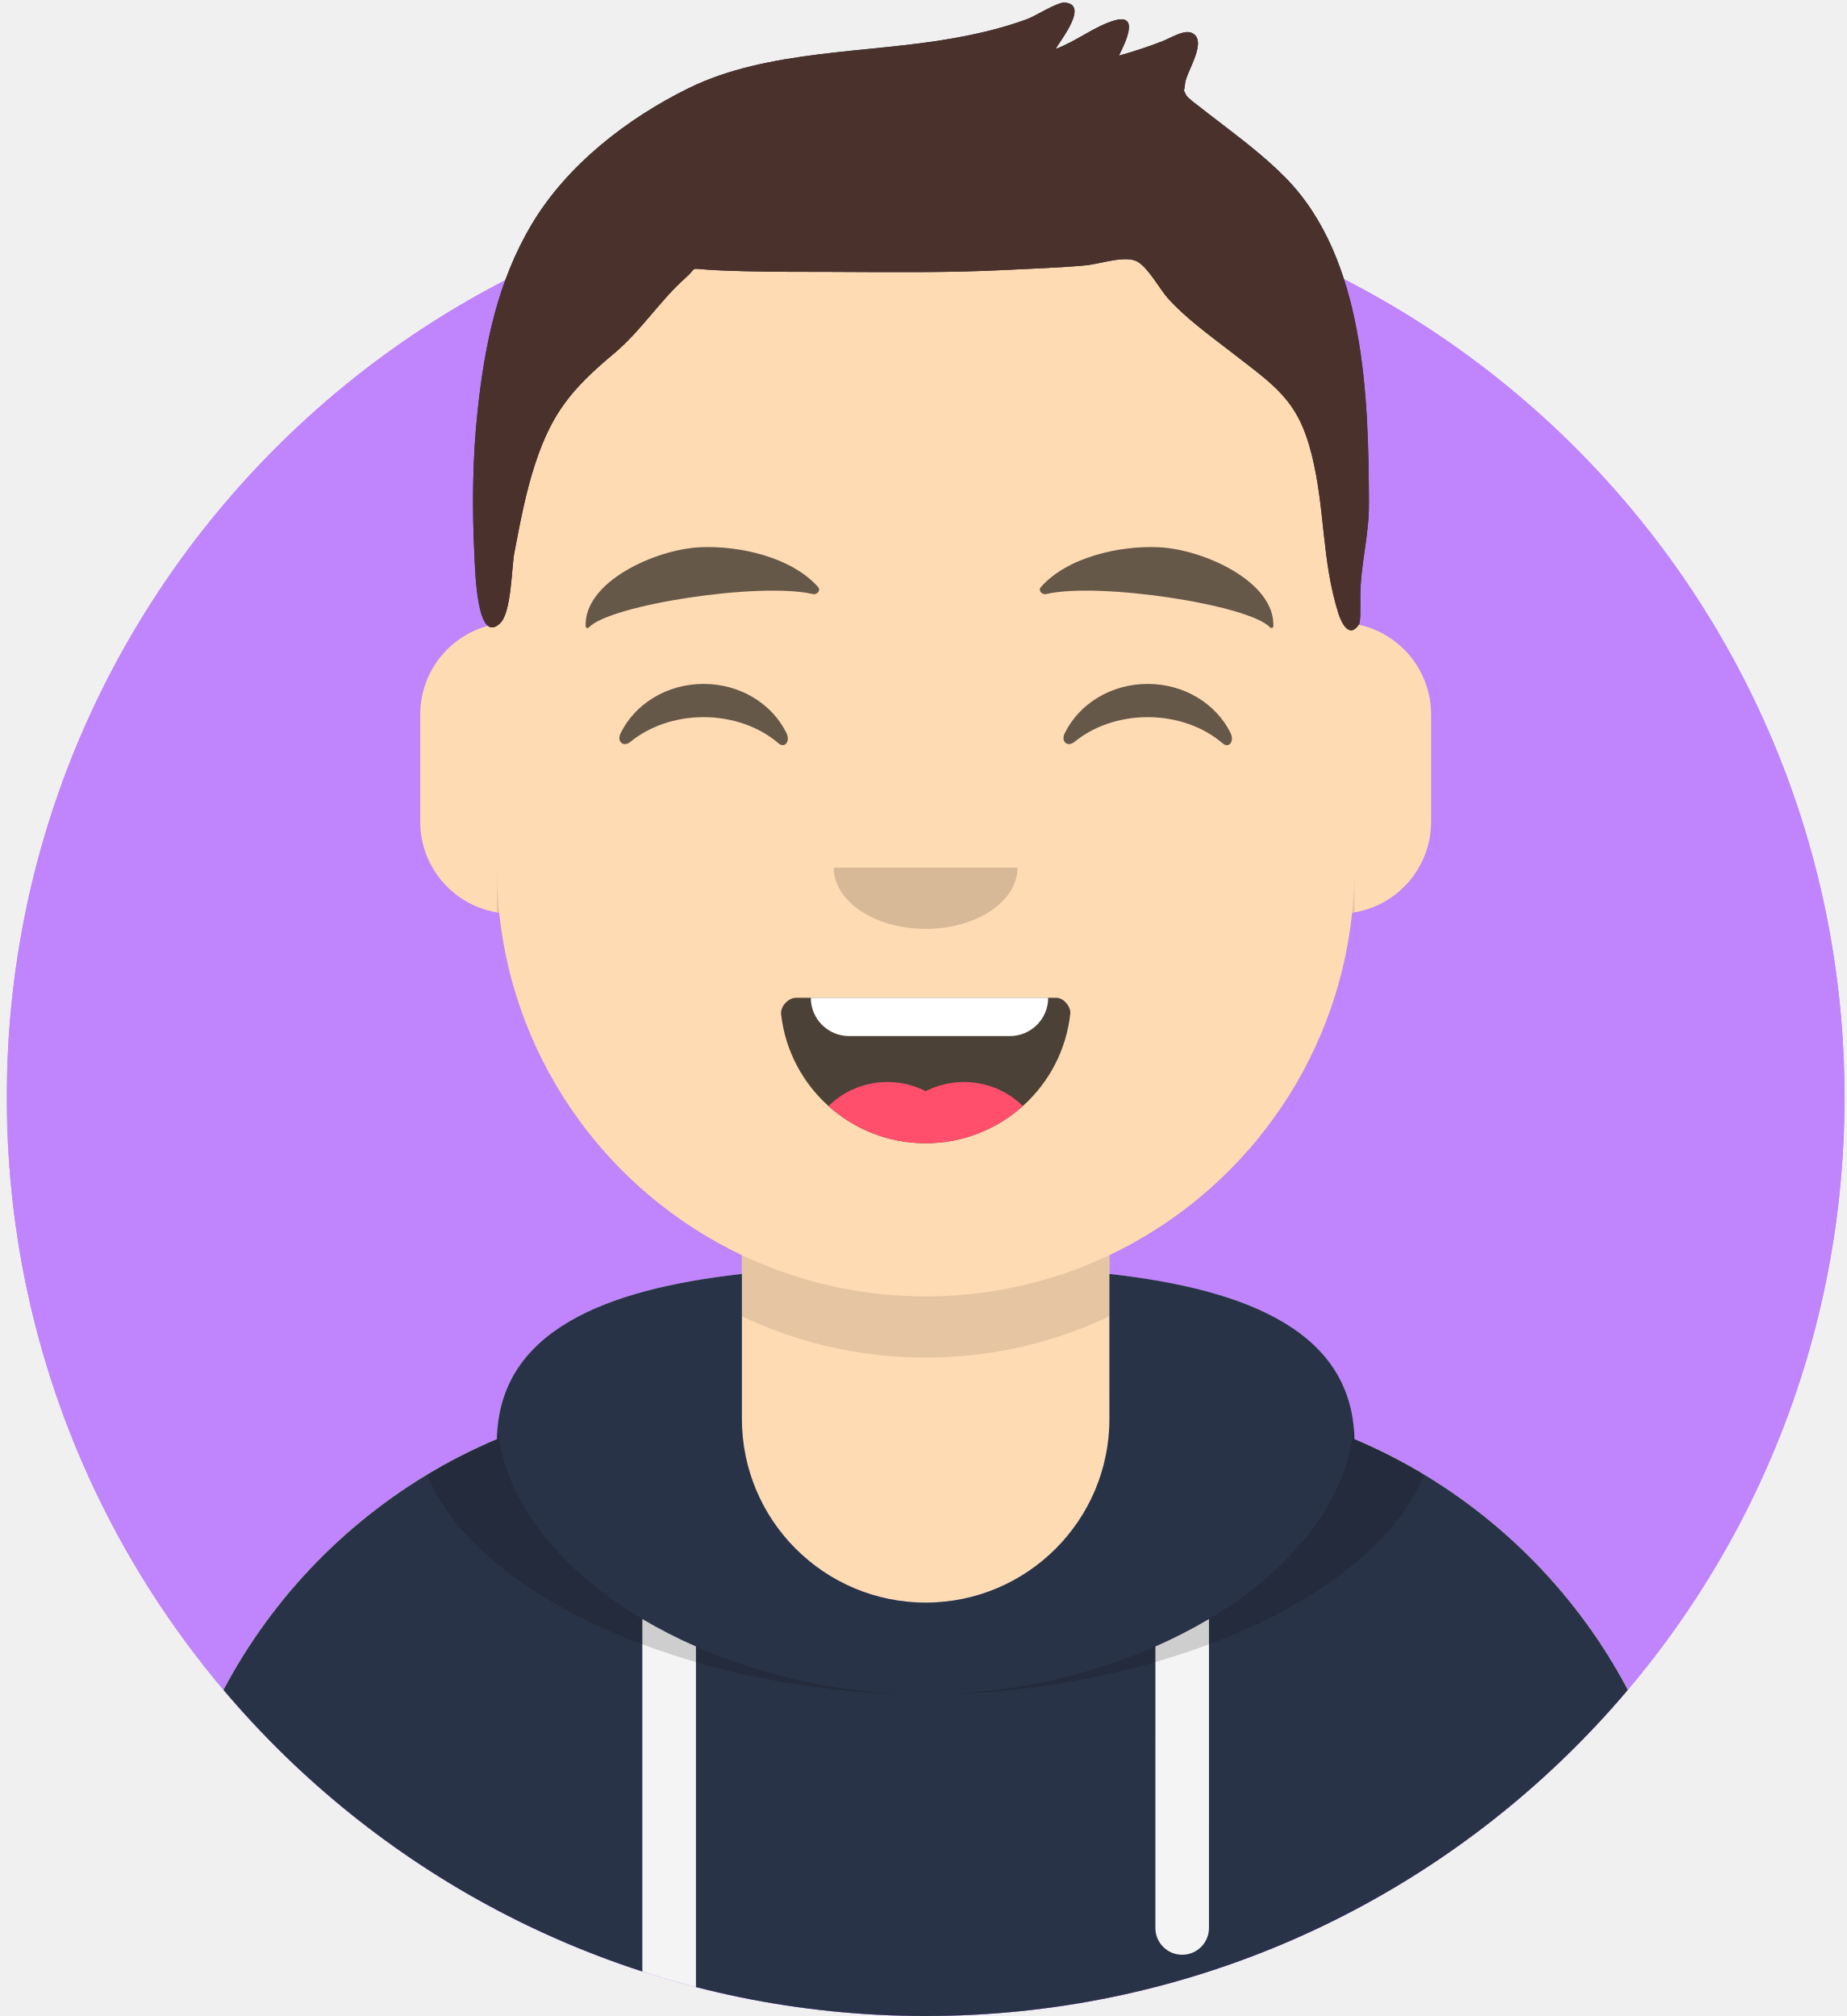
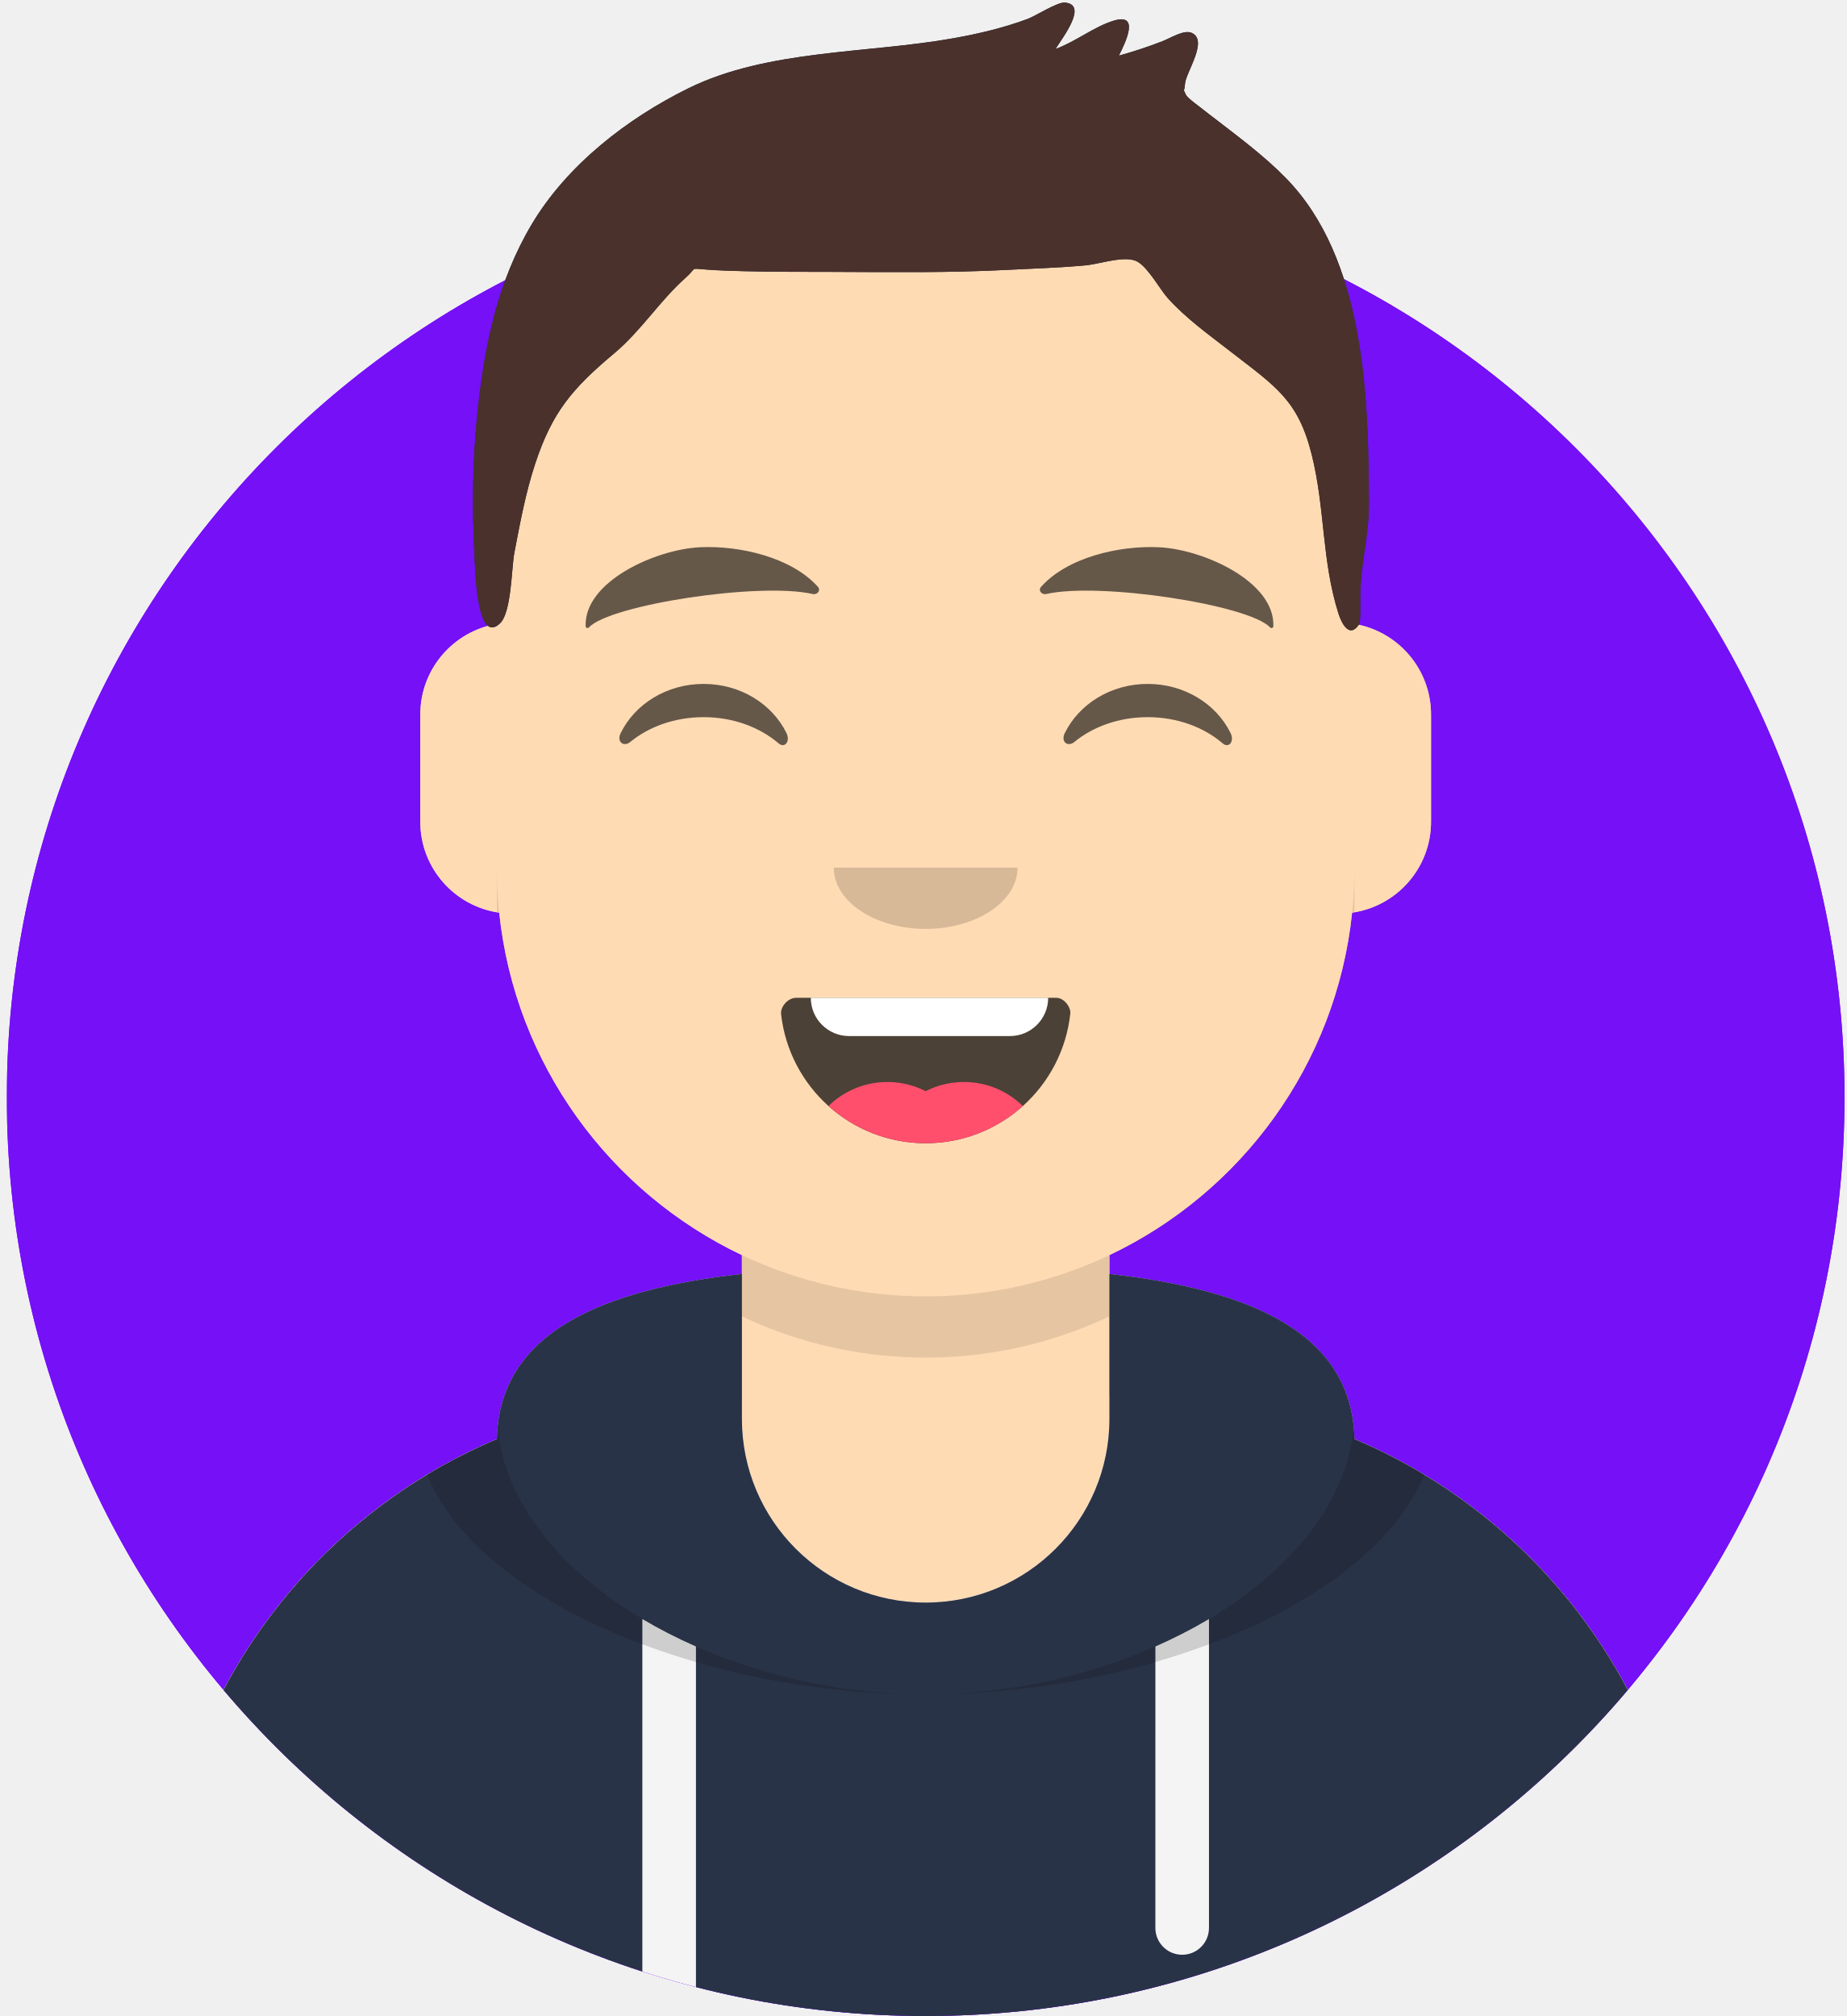
<svg xmlns="http://www.w3.org/2000/svg" xmlns:xlink="http://www.w3.org/1999/xlink" width="217px" height="237px" viewBox="0 0 217 237" version="1.1">
  <defs>
    <circle id="path-1" cx="108" cy="108" r="108" />
    <path d="M-3.19744231e-14,144 L-3.19744231e-14,-1.42108547e-14 L237.6,-1.42108547e-14 L237.6,144 L226.8,144 C226.8,203.647 178.447,252 118.8,252 C59.153,252 10.8,203.647 10.8,144 L10.8,144 L-3.19744231e-14,144 Z" id="path-3" />
    <path d="M90,0 C117.835,-5.11323436e-15 140.4,22.565 140.4,50.4 L140.401,55.949 C145.508,56.807 149.4,61.249 149.4,66.6 L149.4,79.2 C149.4,84.647 145.367,89.152 140.125,89.893 C138.265,107.718 127.114,122.78 111.601,130.149 L111.6,146.7 L115.2,146.7 C150.988,146.7 180,175.712 180,211.5 L180,219.6 L0,219.6 L0,211.5 C-4.38277231e-15,175.712 29.012,146.7 64.8,146.7 L68.4,146.7 L68.4,130.15 C52.886,122.78 41.735,107.718 39.875,89.893 C34.633,89.152 30.6,84.647 30.6,79.2 L30.6,66.6 C30.6,61.249 34.492,56.806 39.6,55.949 L39.6,50.4 C39.6,22.565 62.165,5.11323436e-15 90,0 Z" id="path-5" />
    <path d="M140.401,11.764 C156.691,13.587 169.2,18.597 169.2,31.569 L169.194,31.18 C192.467,41.01 208.8,64.047 208.8,90.9 L208.8,99 L28.8,99 L28.8,90.9 C28.8,64.047 45.133,41.01 68.406,31.18 C68.653,18.496 81.073,13.568 97.2,11.764 L97.2,28.8 C97.2,40.729 106.871,50.4 118.8,50.4 C130.729,50.4 140.4,40.729 140.4,28.8 L140.4,28.8 Z" id="path-7" />
    <path d="M31.606,13.615 C32.558,22.158 39.803,28.8 48.6,28.8 C57.424,28.8 64.687,22.117 65.603,13.536 C65.676,12.845 64.905,11.7 63.938,11.7 C50.534,11.7 40.264,11.7 33.378,11.7 C32.406,11.7 31.511,12.761 31.606,13.615 Z" id="path-9" />
    <rect id="path-11" x="0" y="0" width="237.6" height="252" />
    <path d="M118.135,20.928 C115.651,18.39 112.767,16.236 109.962,14.076 C109.343,13.6 108.715,13.135 108.109,12.641 C107.972,12.528 106.563,11.519 106.394,11.148 C105.988,10.254 106.224,10.95 106.28,9.884 C106.35,8.535 109.1,4.727 107.048,3.854 C106.146,3.47 104.536,4.492 103.67,4.83 C101.977,5.49 100.263,6.054 98.512,6.54 C99.351,4.869 100.95,1.524 97.944,2.419 C95.603,3.116 93.421,4.91 91.068,5.753 C91.847,4.477 94.96,0.523 92.147,0.302 C91.271,0.233 88.724,1.875 87.782,2.226 C84.959,3.275 82.075,3.953 79.111,4.487 C69.033,6.304 57.248,5.786 47.923,10.374 C40.735,13.911 33.636,19.4 29.484,26.389 C25.481,33.125 23.984,40.498 23.146,48.217 C22.532,53.882 22.482,59.738 22.769,65.424 C22.863,67.287 23.073,75.874 25.779,73.273 C27.127,71.978 27.117,66.745 27.457,64.974 C28.133,61.451 28.783,57.911 29.91,54.5 C31.895,48.49 34.238,45.687 39.184,41.547 C42.359,38.89 44.588,35.3 47.625,32.62 C48.99,31.416 47.949,31.542 50.143,31.7 C51.616,31.806 53.097,31.846 54.574,31.885 C57.99,31.974 61.412,31.951 64.829,31.963 C71.711,31.988 78.561,32.085 85.437,31.725 C88.492,31.565 91.556,31.478 94.603,31.195 C96.306,31.038 99.326,29.947 100.728,30.78 C102.01,31.543 103.342,34.034 104.263,35.054 C106.438,37.464 109.032,39.305 111.576,41.282 C116.881,45.403 119.559,46.98 121.17,53.421 C122.775,59.838 122.325,65.791 124.312,72.106 C124.662,73.217 125.586,75.13 126.726,73.415 C126.937,73.096 126.883,71.345 126.883,70.337 C126.883,66.27 127.913,63.218 127.9,59.123 C127.849,46.674 127.447,30.442 118.135,20.928 Z" id="path-13" />
  </defs>
  <g id="Website" stroke="none" stroke-width="1" fill="none" fill-rule="evenodd">
    <g id="mf-avatar" transform="translate(-10, -15)">
      <g id="Circle" transform="translate(10.8, 36)">
        <mask id="mask-2" fill="white">
          <use xlink:href="#path-1" />
        </mask>
-         <use id="Circle-Background" fill="rgb(192 132 252)" xlink:href="#path-1" />
-         <g id="🖍-Circle-Color" mask="url(#mask-2)" fill="rgb(192 132 252)">
+         <use id="Circle-Background" fill="#7510F7 " xlink:href="#path-1" />
+         <g id="🖍-Circle-Color" mask="url(#mask-2)" fill="#7510F7 ">
          <rect id="🖍Color" x="0" y="0" width="216.445" height="216" />
        </g>
      </g>
      <mask id="mask-4" fill="white">
        <use xlink:href="#path-3" />
      </mask>
      <g id="Mask" />
      <g id="Avataaar" mask="url(#mask-4)">
        <g id="Body" transform="translate(28.8, 32.4)">
          <mask id="mask-6" fill="white">
            <use xlink:href="#path-5" />
          </mask>
          <use fill="#D0C6AC" xlink:href="#path-5" />
          <g id="Skin/👶🏻-05-Pale" mask="url(#mask-6)" fill="#FFDBB4">
            <g transform="translate(-28.8, 0)" id="Color">
              <rect x="0" y="0" width="238.384" height="220.355" />
            </g>
          </g>
          <path d="M39.6,84.6 C39.6,112.435 62.165,135 90,135 C117.835,135 140.4,112.435 140.4,84.6 L140.4,84.6 L140.4,91.8 C140.4,119.635 117.835,142.2 90,142.2 C62.165,142.2 39.6,119.635 39.6,91.8 Z" id="Neck-Shadow" fill-opacity="0.1" fill="#000000" mask="url(#mask-6)" />
        </g>
        <g id="Clothing/Hoodie" transform="translate(0, 153)">
          <mask id="mask-8" fill="white">
            <use xlink:href="#path-7" />
          </mask>
          <use id="Hoodie" fill="#B7C1DB" fill-rule="evenodd" xlink:href="#path-7" />
          <g id="Color/Palette/Slate" mask="url(#mask-8)" fill="#293347" fill-rule="evenodd">
            <rect id="🖍Color" x="0" y="0" width="238.491" height="99" />
          </g>
          <path d="M91.8,55.565 L91.8,99 L85.5,99 L85.499,52.335 C87.483,53.514 89.592,54.594 91.8,55.565 Z M152.101,52.334 L152.1,88.65 C152.1,90.39 150.69,91.8 148.95,91.8 C147.21,91.8 145.8,90.39 145.8,88.65 L145.801,55.565 C148.009,54.594 150.118,53.513 152.101,52.334 Z" id="Straps" fill="#F4F4F4" fill-rule="evenodd" mask="url(#mask-8)" />
          <path d="M155.733,11.451 C169.28,14.013 178.65,19.118 178.65,29.077 C178.65,46.818 148.916,61.2 118.8,61.2 C88.684,61.2 58.95,46.818 58.95,29.077 C58.95,19.118 68.32,14.013 81.867,11.451 C73.689,14.466 68.4,19.534 68.4,27.969 C68.4,46.322 93.439,61.2 118.8,61.2 C144.161,61.2 169.2,46.322 169.2,27.969 C169.2,19.71 164.13,14.679 156.241,11.642 Z" id="Shadow" fill-opacity="0.16" fill="#000000" fill-rule="evenodd" mask="url(#mask-8)" />
        </g>
        <g id="Face" transform="translate(68.4, 73.8)">
          <g id="Mouth/Smile" transform="translate(1.8, 46.8)">
            <mask id="mask-10" fill="white">
              <use xlink:href="#path-9" />
            </mask>
            <use id="Mouth" fill-opacity="0.7" fill="#000000" fill-rule="evenodd" xlink:href="#path-9" />
            <path d="M39.6,1.8 L58.5,1.8 C60.985,1.8 63,3.815 63,6.3 L63,11.7 C63,14.185 60.985,16.2 58.5,16.2 L39.6,16.2 C37.115,16.2 35.1,14.185 35.1,11.7 L35.1,6.3 C35.1,3.815 37.115,1.8 39.6,1.8 Z" id="Teeth" fill="#FFFFFF" fill-rule="evenodd" mask="url(#mask-10)" />
            <g id="Tongue" stroke-width="1" fill-rule="evenodd" mask="url(#mask-10)" fill="#FF4F6D">
              <g transform="translate(34.2, 21.6)">
                <circle cx="9.9" cy="9.9" r="9.9" />
                <circle cx="18.9" cy="9.9" r="9.9" />
              </g>
            </g>
          </g>
          <g id="Nose/Default" transform="translate(25.2, 36)" fill="#000000" fill-opacity="0.16">
            <path d="M14.4,7.2 C14.4,11.176 19.235,14.4 25.2,14.4 L25.2,14.4 C31.165,14.4 36,11.176 36,7.2" id="Nose" />
          </g>
          <g id="Eyes/Happy-😁" transform="translate(0, 7.2)" fill="#000000" fill-opacity="0.6">
            <path d="M14.544,20.203 C16.206,16.784 19.948,14.4 24.298,14.4 C28.632,14.4 32.363,16.767 34.034,20.166 C34.53,21.176 33.824,22.003 33.112,21.39 C30.906,19.494 27.773,18.309 24.298,18.309 C20.931,18.309 17.886,19.421 15.694,21.214 C14.892,21.87 14.058,21.203 14.544,20.203 Z" id="Squint" />
            <path d="M66.744,20.203 C68.406,16.784 72.148,14.4 76.498,14.4 C80.832,14.4 84.563,16.767 86.234,20.166 C86.73,21.176 86.024,22.003 85.312,21.39 C83.106,19.494 79.973,18.309 76.498,18.309 C73.131,18.309 70.086,19.421 67.894,21.214 C67.092,21.87 66.258,21.203 66.744,20.203 Z" id="Squint" />
          </g>
          <g id="Eyebrow/Natural/Default-Natural" fill="#000000" fill-opacity="0.6">
            <path d="M23.435,5.589 C18.25,6.285 10.164,10.805 10.84,16.036 C10.862,16.207 11.121,16.261 11.233,16.118 C13.471,13.248 30.774,9.033 37.075,9.913 C37.652,9.994 38.032,9.399 37.639,9.027 C34.269,5.845 28.08,4.961 23.435,5.589" id="Eyebrow" transform="translate(24.3, 10.8) rotate(5) translate(-24.3, -10.8) " />
            <path d="M76.535,5.589 C71.35,6.285 63.264,10.805 63.94,16.036 C63.962,16.207 64.221,16.261 64.333,16.118 C66.571,13.248 83.874,9.033 90.175,9.913 C90.752,9.994 91.132,9.399 90.739,9.027 C87.369,5.845 81.18,4.961 76.535,5.589" id="Eyebrow" transform="translate(77.4, 10.8) scale(-1, 1) rotate(5) translate(-77.4, -10.8) " />
          </g>
        </g>
        <g id="Top">
          <mask id="mask-12" fill="white">
            <use xlink:href="#path-11" />
          </mask>
          <g id="Mask" />
          <g mask="url(#mask-12)">
            <g transform="translate(43, 15)">
              <mask id="mask-14" fill="white">
                <use xlink:href="#path-13" />
              </mask>
              <use id="Short-Hair" stroke="none" fill="#1F3140" fill-rule="evenodd" xlink:href="#path-13" />
              <g id="Color/Hair/Brown-Dark" stroke="none" fill="none" mask="url(#mask-14)" fill-rule="evenodd">
                <g transform="translate(-43.1, -15)" fill="#4A312C" id="Color">
                  <rect x="0" y="0" width="239.107" height="252.406" />
                </g>
              </g>
            </g>
          </g>
        </g>
      </g>
    </g>
  </g>
</svg>
